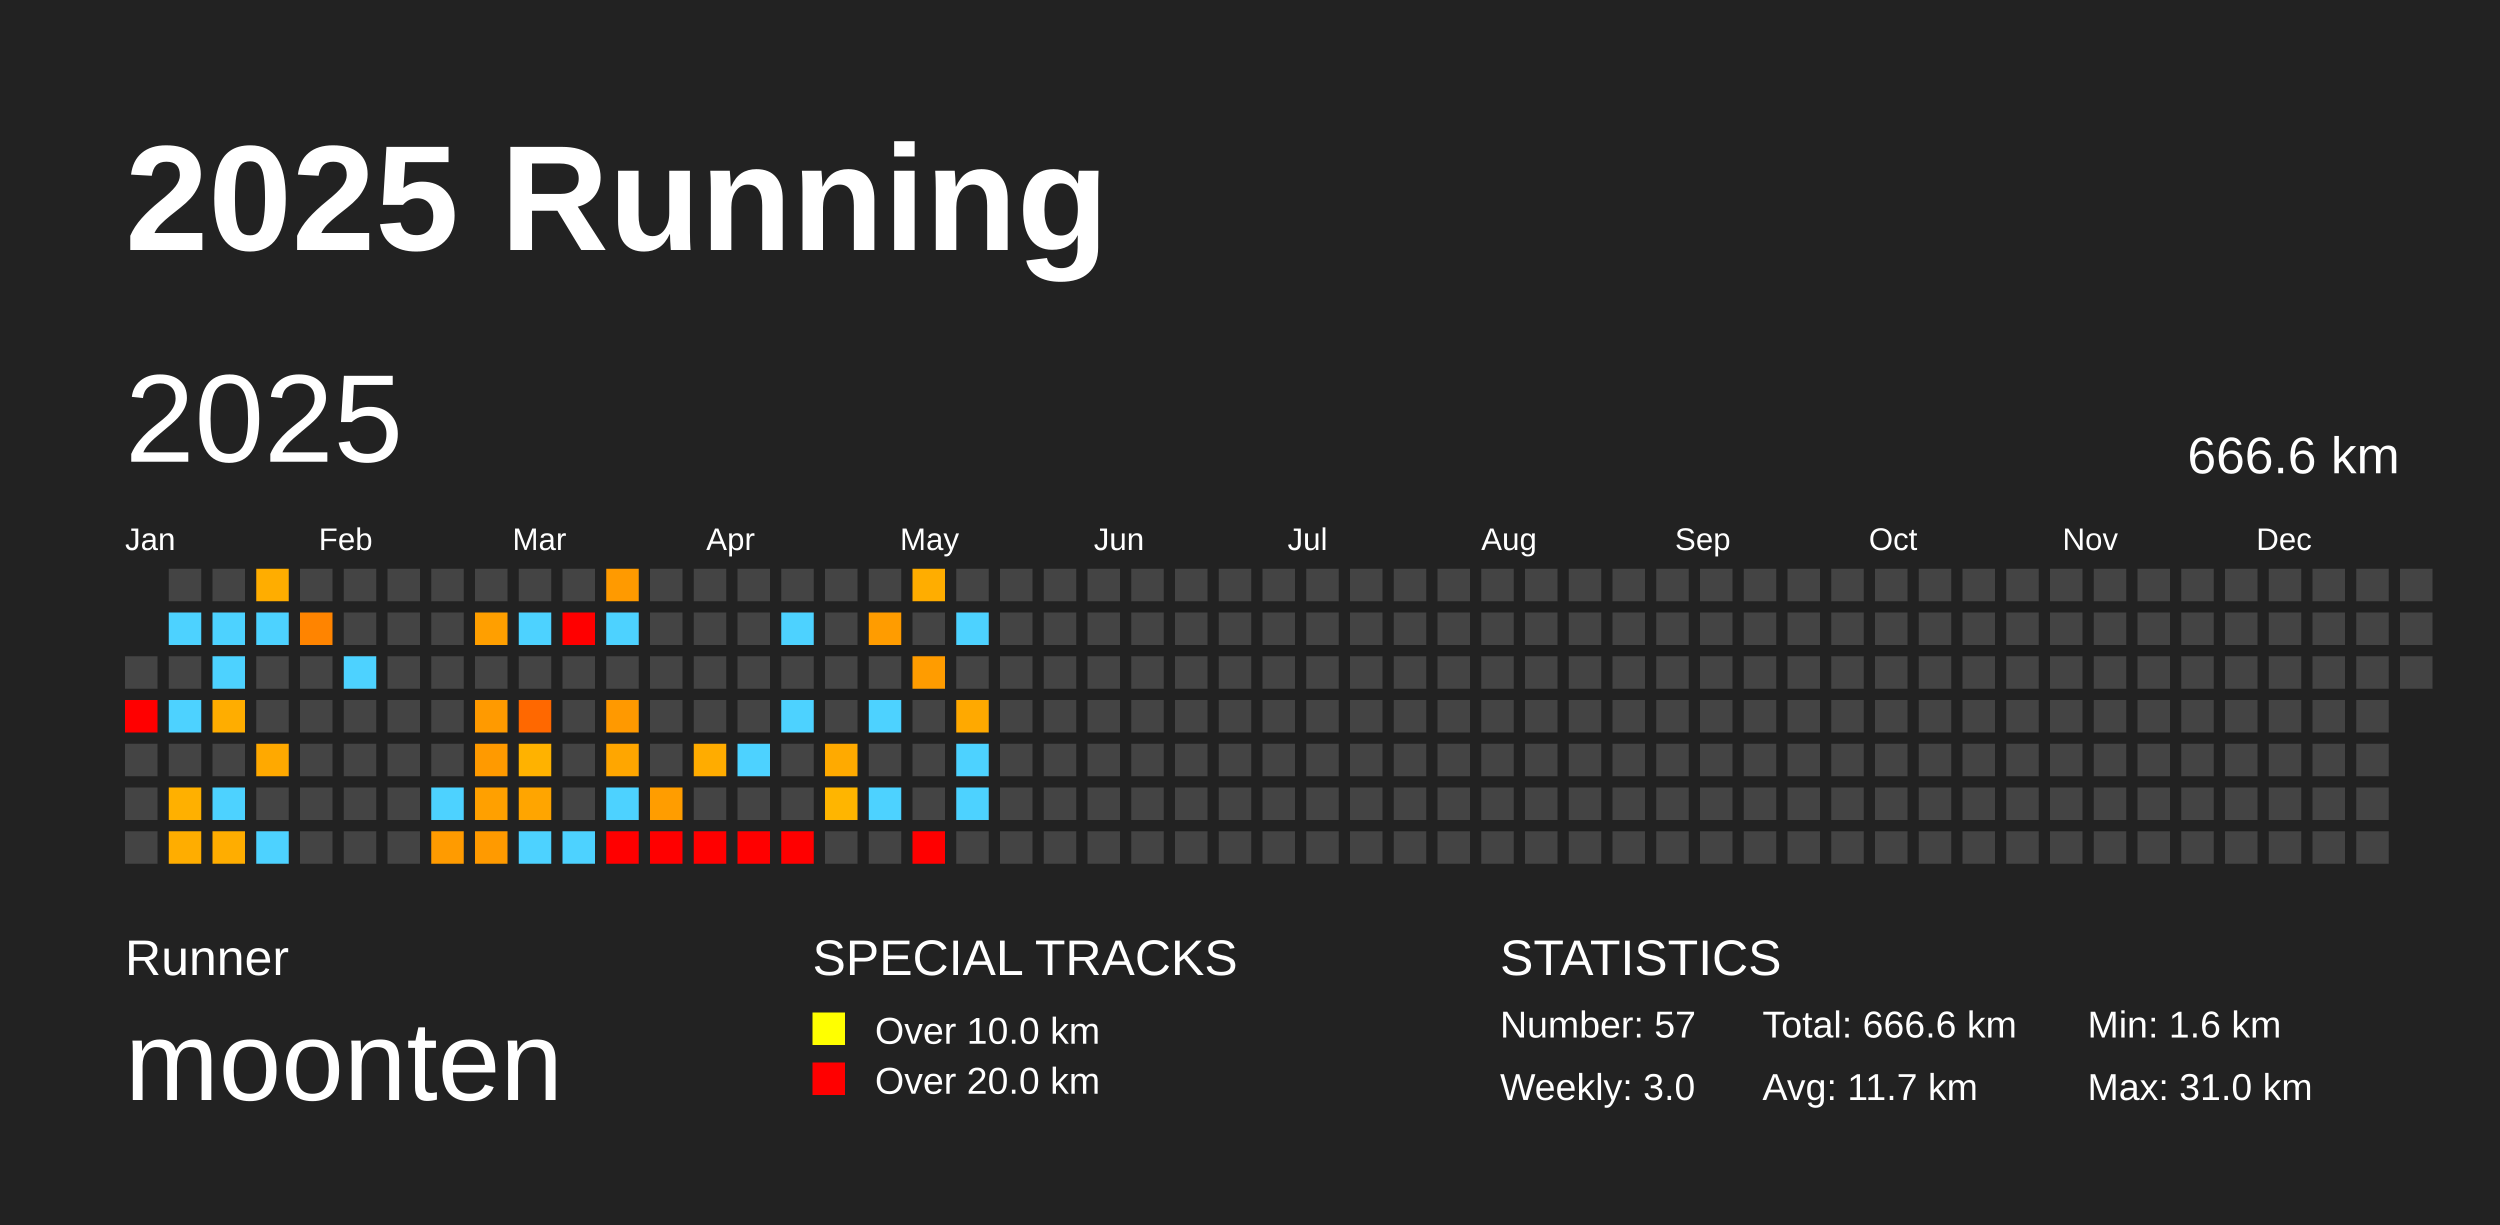
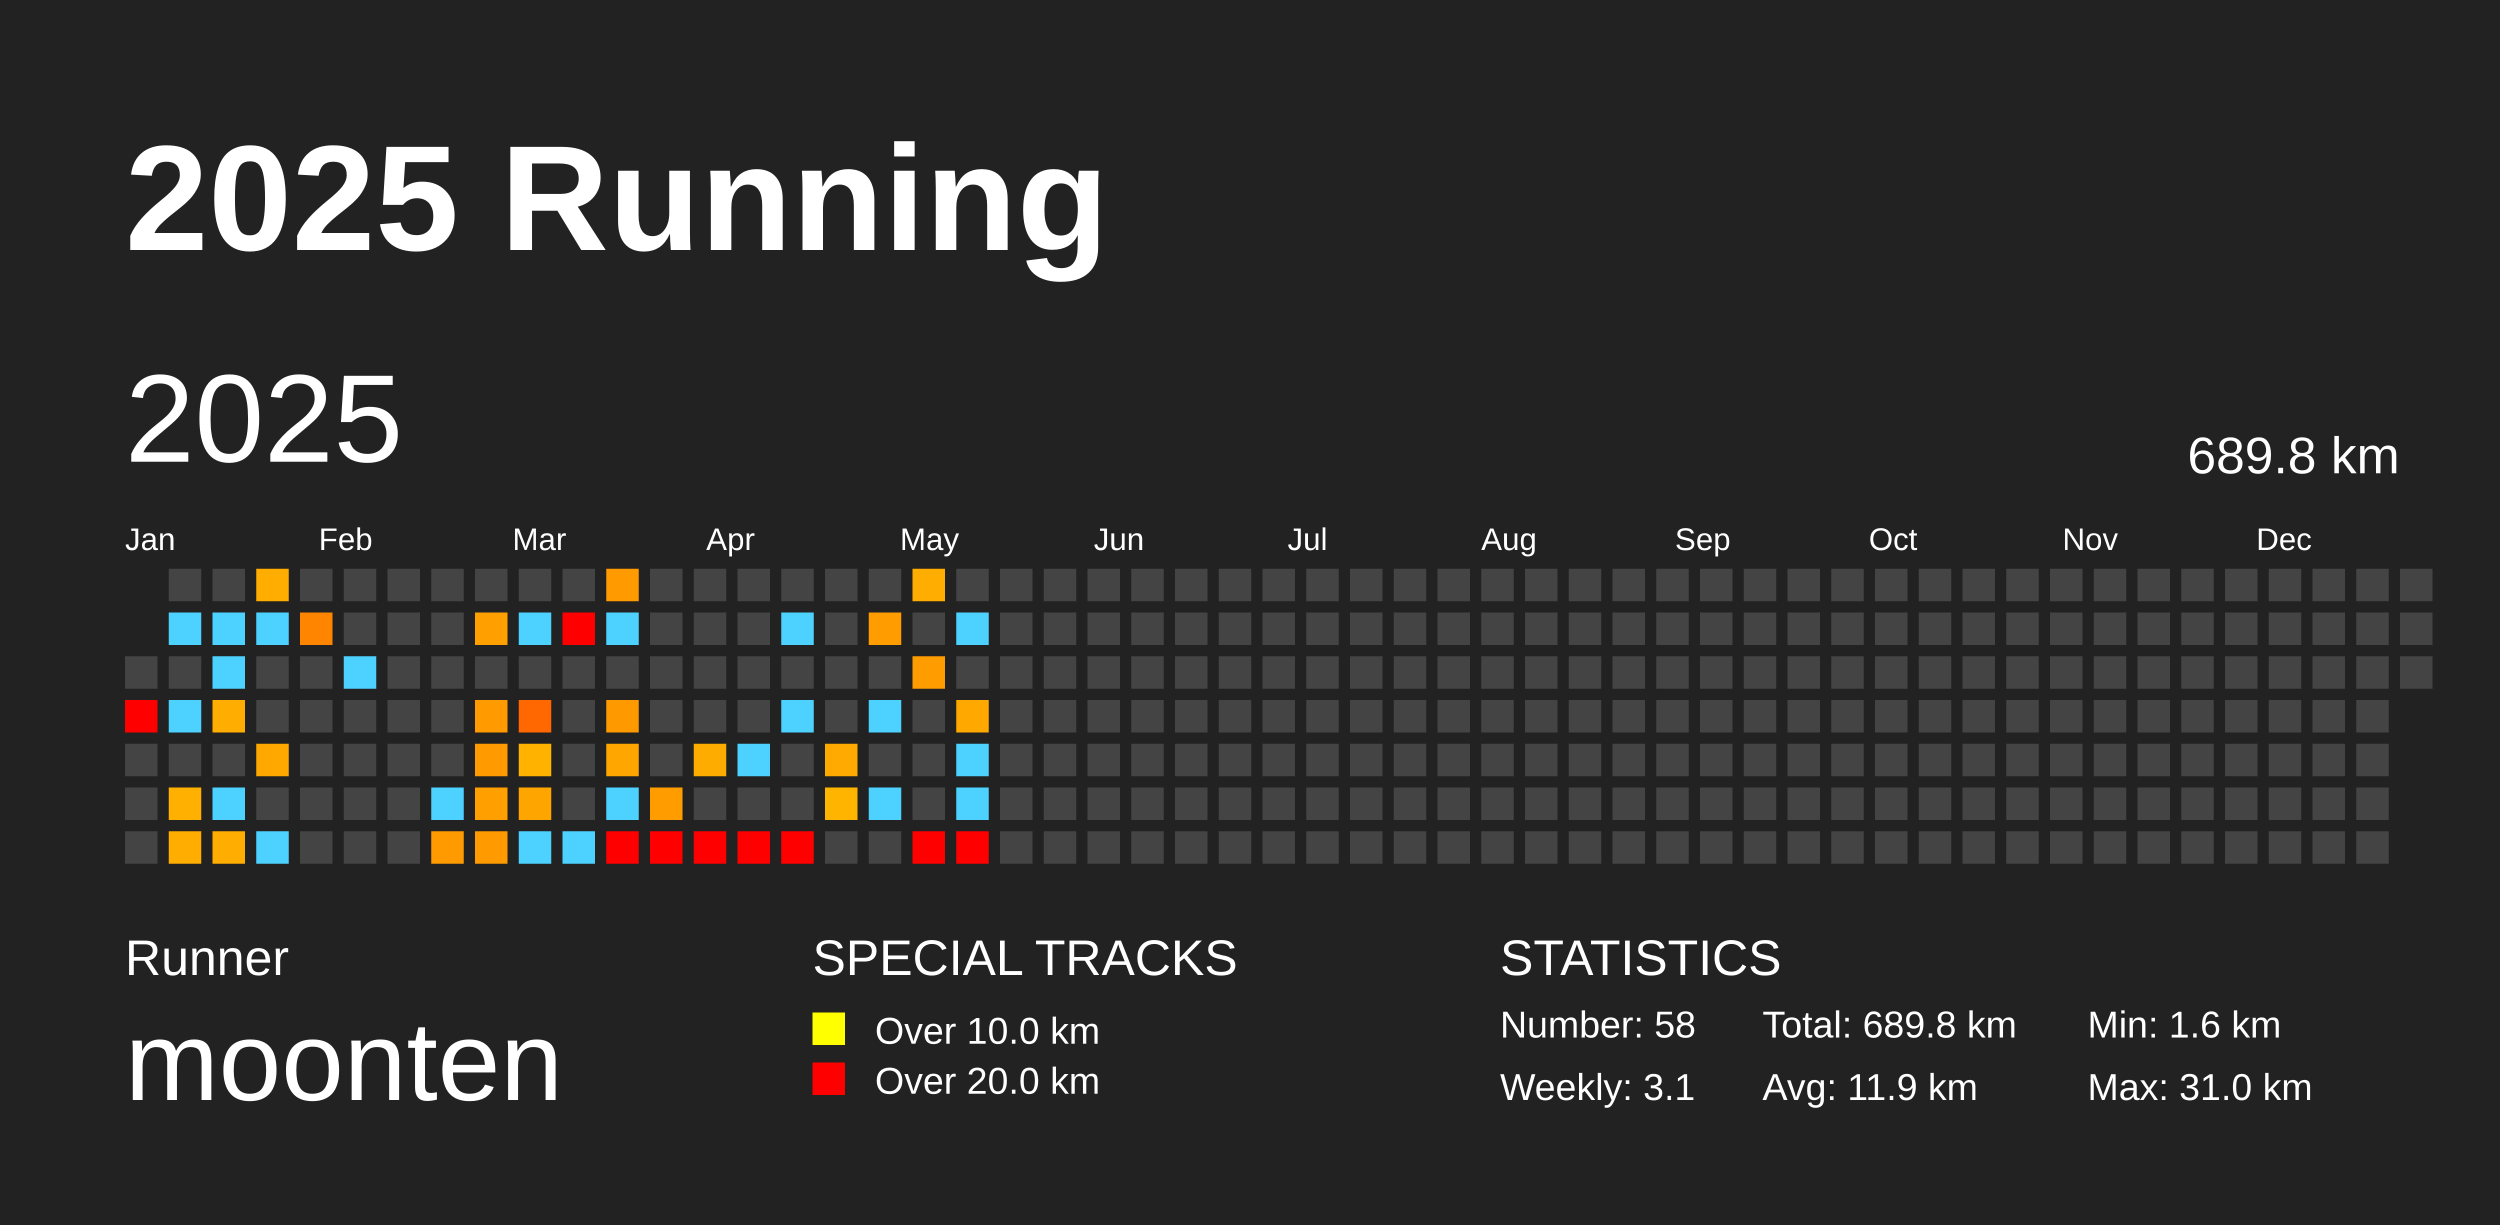
<svg xmlns="http://www.w3.org/2000/svg" baseProfile="full" height="98mm" version="1.1" viewBox="0,0,200,98" width="200mm">
  <defs />
  <rect fill="#222222" height="98" width="200" x="0" y="0" />
  <text fill="#FFFFFF" style="font-size:12px; font-family:Arial; font-weight:bold;" x="10" y="20">2025 Running</text>
  <text fill="#FFFFFF" style="font-size:4px; font-family:Arial" x="10" y="78">Runner</text>
  <text fill="#FFFFFF" style="font-size:9px; font-family:Arial" x="10" y="88">moonten</text>
  <text fill="#FFFFFF" style="font-size:4px; font-family:Arial" x="65" y="78">SPECIAL TRACKS</text>
  <rect fill="yellow" height="2.6" width="2.6" x="65" y="81" />
  <text fill="#FFFFFF" style="font-size:3px; font-family:Arial" x="70" y="83.5">Over 10.0 km</text>
  <rect fill="red" height="2.6" width="2.6" x="65" y="85" />
  <text fill="#FFFFFF" style="font-size:3px; font-family:Arial" x="70" y="87.5">Over 20.0 km</text>
  <text fill="#FFFFFF" style="font-size:4px; font-family:Arial" x="120" y="78">STATISTICS</text>
-   <text fill="#FFFFFF" style="font-size:3px; font-family:Arial" x="120" y="83">Number: 57</text>
-   <text fill="#FFFFFF" style="font-size:3px; font-family:Arial" x="120" y="88">Weekly: 3.0</text>
-   <text fill="#FFFFFF" style="font-size:3px; font-family:Arial" x="141" y="83">Total: 666.6 km</text>
-   <text fill="#FFFFFF" style="font-size:3px; font-family:Arial" x="141" y="88">Avg: 11.7 km</text>
+   <text fill="#FFFFFF" style="font-size:3px; font-family:Arial" x="120" y="83">Number: 58</text>
+   <text fill="#FFFFFF" style="font-size:3px; font-family:Arial" x="120" y="88">Weekly: 3.1</text>
+   <text fill="#FFFFFF" style="font-size:3px; font-family:Arial" x="141" y="83">Total: 689.8 km</text>
+   <text fill="#FFFFFF" style="font-size:3px; font-family:Arial" x="141" y="88">Avg: 11.9 km</text>
  <text fill="#FFFFFF" style="font-size:3px; font-family:Arial" x="167" y="83">Min: 1.6 km</text>
  <text fill="#FFFFFF" style="font-size:3px; font-family:Arial" x="167" y="88">Max: 31.0 km</text>
  <text dominant-baseline="hanging" fill="#FFFFFF" style="font-size:10.0px; font-family:Arial;" x="10" y="30">2025</text>
-   <text dominant-baseline="hanging" fill="#FFFFFF" style="font-size:4.125px; font-family:Arial;" x="175" y="35">666.6 km</text>
+   <text dominant-baseline="hanging" fill="#FFFFFF" style="font-size:4.125px; font-family:Arial;" x="175" y="35">689.8 km</text>
  <text fill="#FFFFFF" style="font-size:2.5px; font-family:Arial" x="10.0" y="44">Jan</text>
  <text fill="#FFFFFF" style="font-size:2.5px; font-family:Arial" x="25.5" y="44">Feb</text>
  <text fill="#FFFFFF" style="font-size:2.5px; font-family:Arial" x="41.0" y="44">Mar</text>
  <text fill="#FFFFFF" style="font-size:2.5px; font-family:Arial" x="56.5" y="44">Apr</text>
  <text fill="#FFFFFF" style="font-size:2.5px; font-family:Arial" x="72.0" y="44">May</text>
  <text fill="#FFFFFF" style="font-size:2.5px; font-family:Arial" x="87.5" y="44">Jun</text>
  <text fill="#FFFFFF" style="font-size:2.5px; font-family:Arial" x="103.0" y="44">Jul</text>
  <text fill="#FFFFFF" style="font-size:2.5px; font-family:Arial" x="118.5" y="44">Aug</text>
  <text fill="#FFFFFF" style="font-size:2.5px; font-family:Arial" x="134.0" y="44">Sep</text>
  <text fill="#FFFFFF" style="font-size:2.5px; font-family:Arial" x="149.5" y="44">Oct</text>
  <text fill="#FFFFFF" style="font-size:2.5px; font-family:Arial" x="165.0" y="44">Nov</text>
  <text fill="#FFFFFF" style="font-size:2.5px; font-family:Arial" x="180.5" y="44">Dec</text>
  <rect fill="#444444" height="2.6" width="2.6" x="10.0" y="52.5" />
  <rect fill="red" height="2.6" width="2.6" x="10.0" y="56.0" />
  <rect fill="#444444" height="2.6" width="2.6" x="10.0" y="59.5" />
  <rect fill="#444444" height="2.6" width="2.6" x="10.0" y="63.0" />
  <rect fill="#444444" height="2.6" width="2.6" x="10.0" y="66.5" />
  <rect fill="#444444" height="2.6" width="2.6" x="13.5" y="45.5" />
  <rect fill="#4dd2ff" height="2.6" width="2.6" x="13.5" y="49.0" />
  <rect fill="#444444" height="2.6" width="2.6" x="13.5" y="52.5" />
  <rect fill="#4dd2ff" height="2.6" width="2.6" x="13.5" y="56.0" />
  <rect fill="#444444" height="2.6" width="2.6" x="13.5" y="59.5" />
  <rect fill="#ffb000" height="2.6" width="2.6" x="13.5" y="63.0" />
  <rect fill="#ffad00" height="2.6" width="2.6" x="13.5" y="66.5" />
  <rect fill="#444444" height="2.6" width="2.6" x="17.0" y="45.5" />
  <rect fill="#4dd2ff" height="2.6" width="2.6" x="17.0" y="49.0" />
  <rect fill="#4dd2ff" height="2.6" width="2.6" x="17.0" y="52.5" />
  <rect fill="#ffad00" height="2.6" width="2.6" x="17.0" y="56.0" />
  <rect fill="#444444" height="2.6" width="2.6" x="17.0" y="59.5" />
  <rect fill="#4dd2ff" height="2.6" width="2.6" x="17.0" y="63.0" />
  <rect fill="#ffad00" height="2.6" width="2.6" x="17.0" y="66.5" />
  <rect fill="#ffad00" height="2.6" width="2.6" x="20.5" y="45.5" />
  <rect fill="#4dd2ff" height="2.6" width="2.6" x="20.5" y="49.0" />
  <rect fill="#444444" height="2.6" width="2.6" x="20.5" y="52.5" />
  <rect fill="#444444" height="2.6" width="2.6" x="20.5" y="56.0" />
  <rect fill="#ffa900" height="2.6" width="2.6" x="20.5" y="59.5" />
  <rect fill="#444444" height="2.6" width="2.6" x="20.5" y="63.0" />
  <rect fill="#4dd2ff" height="2.6" width="2.6" x="20.5" y="66.5" />
  <rect fill="#444444" height="2.6" width="2.6" x="24.0" y="45.5" />
  <rect fill="#ff8400" height="2.6" width="2.6" x="24.0" y="49.0" />
  <rect fill="#444444" height="2.6" width="2.6" x="24.0" y="52.5" />
  <rect fill="#444444" height="2.6" width="2.6" x="24.0" y="56.0" />
  <rect fill="#444444" height="2.6" width="2.6" x="24.0" y="59.5" />
  <rect fill="#444444" height="2.6" width="2.6" x="24.0" y="63.0" />
  <rect fill="#444444" height="2.6" width="2.6" x="24.0" y="66.5" />
  <rect fill="#444444" height="2.6" width="2.6" x="27.5" y="45.5" />
  <rect fill="#444444" height="2.6" width="2.6" x="27.5" y="49.0" />
  <rect fill="#4dd2ff" height="2.6" width="2.6" x="27.5" y="52.5" />
  <rect fill="#444444" height="2.6" width="2.6" x="27.5" y="56.0" />
  <rect fill="#444444" height="2.6" width="2.6" x="27.5" y="59.5" />
  <rect fill="#444444" height="2.6" width="2.6" x="27.5" y="63.0" />
  <rect fill="#444444" height="2.6" width="2.6" x="27.5" y="66.5" />
  <rect fill="#444444" height="2.6" width="2.6" x="31.0" y="45.5" />
  <rect fill="#444444" height="2.6" width="2.6" x="31.0" y="49.0" />
  <rect fill="#444444" height="2.6" width="2.6" x="31.0" y="52.5" />
  <rect fill="#444444" height="2.6" width="2.6" x="31.0" y="56.0" />
  <rect fill="#444444" height="2.6" width="2.6" x="31.0" y="59.5" />
  <rect fill="#444444" height="2.6" width="2.6" x="31.0" y="63.0" />
  <rect fill="#444444" height="2.6" width="2.6" x="31.0" y="66.5" />
  <rect fill="#444444" height="2.6" width="2.6" x="34.5" y="45.5" />
  <rect fill="#444444" height="2.6" width="2.6" x="34.5" y="49.0" />
  <rect fill="#444444" height="2.6" width="2.6" x="34.5" y="52.5" />
  <rect fill="#444444" height="2.6" width="2.6" x="34.5" y="56.0" />
  <rect fill="#444444" height="2.6" width="2.6" x="34.5" y="59.5" />
  <rect fill="#4dd2ff" height="2.6" width="2.6" x="34.5" y="63.0" />
  <rect fill="#ff9b00" height="2.6" width="2.6" x="34.5" y="66.5" />
  <rect fill="#444444" height="2.6" width="2.6" x="38.0" y="45.5" />
  <rect fill="#ff9f00" height="2.6" width="2.6" x="38.0" y="49.0" />
  <rect fill="#444444" height="2.6" width="2.6" x="38.0" y="52.5" />
  <rect fill="#ff9a00" height="2.6" width="2.6" x="38.0" y="56.0" />
  <rect fill="#ff9a00" height="2.6" width="2.6" x="38.0" y="59.5" />
  <rect fill="#ffa000" height="2.6" width="2.6" x="38.0" y="63.0" />
  <rect fill="#ff9a00" height="2.6" width="2.6" x="38.0" y="66.5" />
  <rect fill="#444444" height="2.6" width="2.6" x="41.5" y="45.5" />
  <rect fill="#4dd2ff" height="2.6" width="2.6" x="41.5" y="49.0" />
  <rect fill="#444444" height="2.6" width="2.6" x="41.5" y="52.5" />
  <rect fill="#ff6800" height="2.6" width="2.6" x="41.5" y="56.0" />
  <rect fill="#ffb200" height="2.6" width="2.6" x="41.5" y="59.5" />
  <rect fill="#ffa500" height="2.6" width="2.6" x="41.5" y="63.0" />
  <rect fill="#4dd2ff" height="2.6" width="2.6" x="41.5" y="66.5" />
  <rect fill="#444444" height="2.6" width="2.6" x="45.0" y="45.5" />
  <rect fill="red" height="2.6" width="2.6" x="45.0" y="49.0" />
  <rect fill="#444444" height="2.6" width="2.6" x="45.0" y="52.5" />
  <rect fill="#444444" height="2.6" width="2.6" x="45.0" y="56.0" />
  <rect fill="#444444" height="2.6" width="2.6" x="45.0" y="59.5" />
  <rect fill="#444444" height="2.6" width="2.6" x="45.0" y="63.0" />
  <rect fill="#4dd2ff" height="2.6" width="2.6" x="45.0" y="66.5" />
  <rect fill="#ff9a00" height="2.6" width="2.6" x="48.5" y="45.5" />
  <rect fill="#4dd2ff" height="2.6" width="2.6" x="48.5" y="49.0" />
  <rect fill="#444444" height="2.6" width="2.6" x="48.5" y="52.5" />
  <rect fill="#ff9900" height="2.6" width="2.6" x="48.5" y="56.0" />
  <rect fill="#ffa600" height="2.6" width="2.6" x="48.5" y="59.5" />
  <rect fill="#4dd2ff" height="2.6" width="2.6" x="48.5" y="63.0" />
  <rect fill="red" height="2.6" width="2.6" x="48.5" y="66.5" />
  <rect fill="#444444" height="2.6" width="2.6" x="52.0" y="45.5" />
  <rect fill="#444444" height="2.6" width="2.6" x="52.0" y="49.0" />
  <rect fill="#444444" height="2.6" width="2.6" x="52.0" y="52.5" />
  <rect fill="#444444" height="2.6" width="2.6" x="52.0" y="56.0" />
  <rect fill="#444444" height="2.6" width="2.6" x="52.0" y="59.5" />
  <rect fill="#ff9d00" height="2.6" width="2.6" x="52.0" y="63.0" />
  <rect fill="red" height="2.6" width="2.6" x="52.0" y="66.5" />
  <rect fill="#444444" height="2.6" width="2.6" x="55.5" y="45.5" />
  <rect fill="#444444" height="2.6" width="2.6" x="55.5" y="49.0" />
  <rect fill="#444444" height="2.6" width="2.6" x="55.5" y="52.5" />
  <rect fill="#444444" height="2.6" width="2.6" x="55.5" y="56.0" />
  <rect fill="#ffac00" height="2.6" width="2.6" x="55.5" y="59.5" />
  <rect fill="#444444" height="2.6" width="2.6" x="55.5" y="63.0" />
  <rect fill="red" height="2.6" width="2.6" x="55.5" y="66.5" />
  <rect fill="#444444" height="2.6" width="2.6" x="59.0" y="45.5" />
  <rect fill="#444444" height="2.6" width="2.6" x="59.0" y="49.0" />
  <rect fill="#444444" height="2.6" width="2.6" x="59.0" y="52.5" />
  <rect fill="#444444" height="2.6" width="2.6" x="59.0" y="56.0" />
  <rect fill="#4dd2ff" height="2.6" width="2.6" x="59.0" y="59.5" />
  <rect fill="#444444" height="2.6" width="2.6" x="59.0" y="63.0" />
  <rect fill="red" height="2.6" width="2.6" x="59.0" y="66.5" />
  <rect fill="#444444" height="2.6" width="2.6" x="62.5" y="45.5" />
  <rect fill="#4dd2ff" height="2.6" width="2.6" x="62.5" y="49.0" />
  <rect fill="#444444" height="2.6" width="2.6" x="62.5" y="52.5" />
  <rect fill="#4dd2ff" height="2.6" width="2.6" x="62.5" y="56.0" />
  <rect fill="#444444" height="2.6" width="2.6" x="62.5" y="59.5" />
  <rect fill="#444444" height="2.6" width="2.6" x="62.5" y="63.0" />
  <rect fill="red" height="2.6" width="2.6" x="62.5" y="66.5" />
  <rect fill="#444444" height="2.6" width="2.6" x="66.0" y="45.5" />
  <rect fill="#444444" height="2.6" width="2.6" x="66.0" y="49.0" />
  <rect fill="#444444" height="2.6" width="2.6" x="66.0" y="52.5" />
  <rect fill="#444444" height="2.6" width="2.6" x="66.0" y="56.0" />
  <rect fill="#ffaa00" height="2.6" width="2.6" x="66.0" y="59.5" />
  <rect fill="#ffb500" height="2.6" width="2.6" x="66.0" y="63.0" />
  <rect fill="#444444" height="2.6" width="2.6" x="66.0" y="66.5" />
  <rect fill="#444444" height="2.6" width="2.6" x="69.5" y="45.5" />
  <rect fill="#ff9c00" height="2.6" width="2.6" x="69.5" y="49.0" />
  <rect fill="#444444" height="2.6" width="2.6" x="69.5" y="52.5" />
  <rect fill="#4dd2ff" height="2.6" width="2.6" x="69.5" y="56.0" />
  <rect fill="#444444" height="2.6" width="2.6" x="69.5" y="59.5" />
  <rect fill="#4dd2ff" height="2.6" width="2.6" x="69.5" y="63.0" />
  <rect fill="#444444" height="2.6" width="2.6" x="69.5" y="66.5" />
  <rect fill="#ffad00" height="2.6" width="2.6" x="73.0" y="45.5" />
  <rect fill="#444444" height="2.6" width="2.6" x="73.0" y="49.0" />
  <rect fill="#ff9c00" height="2.6" width="2.6" x="73.0" y="52.5" />
  <rect fill="#444444" height="2.6" width="2.6" x="73.0" y="56.0" />
  <rect fill="#444444" height="2.6" width="2.6" x="73.0" y="59.5" />
  <rect fill="#444444" height="2.6" width="2.6" x="73.0" y="63.0" />
  <rect fill="red" height="2.6" width="2.6" x="73.0" y="66.5" />
  <rect fill="#444444" height="2.6" width="2.6" x="76.5" y="45.5" />
  <rect fill="#4dd2ff" height="2.6" width="2.6" x="76.5" y="49.0" />
  <rect fill="#444444" height="2.6" width="2.6" x="76.5" y="52.5" />
  <rect fill="#ffa900" height="2.6" width="2.6" x="76.5" y="56.0" />
  <rect fill="#4dd2ff" height="2.6" width="2.6" x="76.5" y="59.5" />
  <rect fill="#4dd2ff" height="2.6" width="2.6" x="76.5" y="63.0" />
-   <rect fill="#444444" height="2.6" width="2.6" x="76.5" y="66.5" />
+   <rect fill="red" height="2.6" width="2.6" x="76.5" y="66.5" />
  <rect fill="#444444" height="2.6" width="2.6" x="80.0" y="45.5" />
  <rect fill="#444444" height="2.6" width="2.6" x="80.0" y="49.0" />
  <rect fill="#444444" height="2.6" width="2.6" x="80.0" y="52.5" />
  <rect fill="#444444" height="2.6" width="2.6" x="80.0" y="56.0" />
  <rect fill="#444444" height="2.6" width="2.6" x="80.0" y="59.5" />
  <rect fill="#444444" height="2.6" width="2.6" x="80.0" y="63.0" />
  <rect fill="#444444" height="2.6" width="2.6" x="80.0" y="66.5" />
  <rect fill="#444444" height="2.6" width="2.6" x="83.5" y="45.5" />
  <rect fill="#444444" height="2.6" width="2.6" x="83.5" y="49.0" />
  <rect fill="#444444" height="2.6" width="2.6" x="83.5" y="52.5" />
  <rect fill="#444444" height="2.6" width="2.6" x="83.5" y="56.0" />
  <rect fill="#444444" height="2.6" width="2.6" x="83.5" y="59.5" />
  <rect fill="#444444" height="2.6" width="2.6" x="83.5" y="63.0" />
  <rect fill="#444444" height="2.6" width="2.6" x="83.5" y="66.5" />
  <rect fill="#444444" height="2.6" width="2.6" x="87.0" y="45.5" />
  <rect fill="#444444" height="2.6" width="2.6" x="87.0" y="49.0" />
  <rect fill="#444444" height="2.6" width="2.6" x="87.0" y="52.5" />
  <rect fill="#444444" height="2.6" width="2.6" x="87.0" y="56.0" />
  <rect fill="#444444" height="2.6" width="2.6" x="87.0" y="59.5" />
  <rect fill="#444444" height="2.6" width="2.6" x="87.0" y="63.0" />
  <rect fill="#444444" height="2.6" width="2.6" x="87.0" y="66.5" />
  <rect fill="#444444" height="2.6" width="2.6" x="90.5" y="45.5" />
  <rect fill="#444444" height="2.6" width="2.6" x="90.5" y="49.0" />
  <rect fill="#444444" height="2.6" width="2.6" x="90.5" y="52.5" />
  <rect fill="#444444" height="2.6" width="2.6" x="90.5" y="56.0" />
  <rect fill="#444444" height="2.6" width="2.6" x="90.5" y="59.5" />
  <rect fill="#444444" height="2.6" width="2.6" x="90.5" y="63.0" />
  <rect fill="#444444" height="2.6" width="2.6" x="90.5" y="66.5" />
  <rect fill="#444444" height="2.6" width="2.6" x="94.0" y="45.5" />
  <rect fill="#444444" height="2.6" width="2.6" x="94.0" y="49.0" />
  <rect fill="#444444" height="2.6" width="2.6" x="94.0" y="52.5" />
  <rect fill="#444444" height="2.6" width="2.6" x="94.0" y="56.0" />
  <rect fill="#444444" height="2.6" width="2.6" x="94.0" y="59.5" />
  <rect fill="#444444" height="2.6" width="2.6" x="94.0" y="63.0" />
  <rect fill="#444444" height="2.6" width="2.6" x="94.0" y="66.5" />
  <rect fill="#444444" height="2.6" width="2.6" x="97.5" y="45.5" />
  <rect fill="#444444" height="2.6" width="2.6" x="97.5" y="49.0" />
  <rect fill="#444444" height="2.6" width="2.6" x="97.5" y="52.5" />
  <rect fill="#444444" height="2.6" width="2.6" x="97.5" y="56.0" />
  <rect fill="#444444" height="2.6" width="2.6" x="97.5" y="59.5" />
  <rect fill="#444444" height="2.6" width="2.6" x="97.5" y="63.0" />
  <rect fill="#444444" height="2.6" width="2.6" x="97.5" y="66.5" />
  <rect fill="#444444" height="2.6" width="2.6" x="101.0" y="45.5" />
  <rect fill="#444444" height="2.6" width="2.6" x="101.0" y="49.0" />
  <rect fill="#444444" height="2.6" width="2.6" x="101.0" y="52.5" />
  <rect fill="#444444" height="2.6" width="2.6" x="101.0" y="56.0" />
  <rect fill="#444444" height="2.6" width="2.6" x="101.0" y="59.5" />
  <rect fill="#444444" height="2.6" width="2.6" x="101.0" y="63.0" />
  <rect fill="#444444" height="2.6" width="2.6" x="101.0" y="66.5" />
  <rect fill="#444444" height="2.6" width="2.6" x="104.5" y="45.5" />
  <rect fill="#444444" height="2.6" width="2.6" x="104.5" y="49.0" />
  <rect fill="#444444" height="2.6" width="2.6" x="104.5" y="52.5" />
  <rect fill="#444444" height="2.6" width="2.6" x="104.5" y="56.0" />
  <rect fill="#444444" height="2.6" width="2.6" x="104.5" y="59.5" />
  <rect fill="#444444" height="2.6" width="2.6" x="104.5" y="63.0" />
  <rect fill="#444444" height="2.6" width="2.6" x="104.5" y="66.5" />
  <rect fill="#444444" height="2.6" width="2.6" x="108.0" y="45.5" />
  <rect fill="#444444" height="2.6" width="2.6" x="108.0" y="49.0" />
  <rect fill="#444444" height="2.6" width="2.6" x="108.0" y="52.5" />
  <rect fill="#444444" height="2.6" width="2.6" x="108.0" y="56.0" />
  <rect fill="#444444" height="2.6" width="2.6" x="108.0" y="59.5" />
  <rect fill="#444444" height="2.6" width="2.6" x="108.0" y="63.0" />
  <rect fill="#444444" height="2.6" width="2.6" x="108.0" y="66.5" />
  <rect fill="#444444" height="2.6" width="2.6" x="111.5" y="45.5" />
  <rect fill="#444444" height="2.6" width="2.6" x="111.5" y="49.0" />
  <rect fill="#444444" height="2.6" width="2.6" x="111.5" y="52.5" />
  <rect fill="#444444" height="2.6" width="2.6" x="111.5" y="56.0" />
  <rect fill="#444444" height="2.6" width="2.6" x="111.5" y="59.5" />
  <rect fill="#444444" height="2.6" width="2.6" x="111.5" y="63.0" />
  <rect fill="#444444" height="2.6" width="2.6" x="111.5" y="66.5" />
  <rect fill="#444444" height="2.6" width="2.6" x="115.0" y="45.5" />
  <rect fill="#444444" height="2.6" width="2.6" x="115.0" y="49.0" />
  <rect fill="#444444" height="2.6" width="2.6" x="115.0" y="52.5" />
  <rect fill="#444444" height="2.6" width="2.6" x="115.0" y="56.0" />
  <rect fill="#444444" height="2.6" width="2.6" x="115.0" y="59.5" />
  <rect fill="#444444" height="2.6" width="2.6" x="115.0" y="63.0" />
  <rect fill="#444444" height="2.6" width="2.6" x="115.0" y="66.5" />
  <rect fill="#444444" height="2.6" width="2.6" x="118.5" y="45.5" />
  <rect fill="#444444" height="2.6" width="2.6" x="118.5" y="49.0" />
  <rect fill="#444444" height="2.6" width="2.6" x="118.5" y="52.5" />
  <rect fill="#444444" height="2.6" width="2.6" x="118.5" y="56.0" />
  <rect fill="#444444" height="2.6" width="2.6" x="118.5" y="59.5" />
  <rect fill="#444444" height="2.6" width="2.6" x="118.5" y="63.0" />
  <rect fill="#444444" height="2.6" width="2.6" x="118.5" y="66.5" />
  <rect fill="#444444" height="2.6" width="2.6" x="122.0" y="45.5" />
  <rect fill="#444444" height="2.6" width="2.6" x="122.0" y="49.0" />
  <rect fill="#444444" height="2.6" width="2.6" x="122.0" y="52.5" />
  <rect fill="#444444" height="2.6" width="2.6" x="122.0" y="56.0" />
  <rect fill="#444444" height="2.6" width="2.6" x="122.0" y="59.5" />
  <rect fill="#444444" height="2.6" width="2.6" x="122.0" y="63.0" />
  <rect fill="#444444" height="2.6" width="2.6" x="122.0" y="66.5" />
  <rect fill="#444444" height="2.6" width="2.6" x="125.5" y="45.5" />
  <rect fill="#444444" height="2.6" width="2.6" x="125.5" y="49.0" />
  <rect fill="#444444" height="2.6" width="2.6" x="125.5" y="52.5" />
  <rect fill="#444444" height="2.6" width="2.6" x="125.5" y="56.0" />
  <rect fill="#444444" height="2.6" width="2.6" x="125.5" y="59.5" />
  <rect fill="#444444" height="2.6" width="2.6" x="125.5" y="63.0" />
  <rect fill="#444444" height="2.6" width="2.6" x="125.5" y="66.5" />
  <rect fill="#444444" height="2.6" width="2.6" x="129.0" y="45.5" />
  <rect fill="#444444" height="2.6" width="2.6" x="129.0" y="49.0" />
  <rect fill="#444444" height="2.6" width="2.6" x="129.0" y="52.5" />
  <rect fill="#444444" height="2.6" width="2.6" x="129.0" y="56.0" />
  <rect fill="#444444" height="2.6" width="2.6" x="129.0" y="59.5" />
  <rect fill="#444444" height="2.6" width="2.6" x="129.0" y="63.0" />
  <rect fill="#444444" height="2.6" width="2.6" x="129.0" y="66.5" />
  <rect fill="#444444" height="2.6" width="2.6" x="132.5" y="45.5" />
  <rect fill="#444444" height="2.6" width="2.6" x="132.5" y="49.0" />
  <rect fill="#444444" height="2.6" width="2.6" x="132.5" y="52.5" />
  <rect fill="#444444" height="2.6" width="2.6" x="132.5" y="56.0" />
  <rect fill="#444444" height="2.6" width="2.6" x="132.5" y="59.5" />
  <rect fill="#444444" height="2.6" width="2.6" x="132.5" y="63.0" />
  <rect fill="#444444" height="2.6" width="2.6" x="132.5" y="66.5" />
  <rect fill="#444444" height="2.6" width="2.6" x="136.0" y="45.5" />
  <rect fill="#444444" height="2.6" width="2.6" x="136.0" y="49.0" />
  <rect fill="#444444" height="2.6" width="2.6" x="136.0" y="52.5" />
  <rect fill="#444444" height="2.6" width="2.6" x="136.0" y="56.0" />
  <rect fill="#444444" height="2.6" width="2.6" x="136.0" y="59.5" />
  <rect fill="#444444" height="2.6" width="2.6" x="136.0" y="63.0" />
  <rect fill="#444444" height="2.6" width="2.6" x="136.0" y="66.5" />
  <rect fill="#444444" height="2.6" width="2.6" x="139.5" y="45.5" />
  <rect fill="#444444" height="2.6" width="2.6" x="139.5" y="49.0" />
  <rect fill="#444444" height="2.6" width="2.6" x="139.5" y="52.5" />
  <rect fill="#444444" height="2.6" width="2.6" x="139.5" y="56.0" />
  <rect fill="#444444" height="2.6" width="2.6" x="139.5" y="59.5" />
  <rect fill="#444444" height="2.6" width="2.6" x="139.5" y="63.0" />
  <rect fill="#444444" height="2.6" width="2.6" x="139.5" y="66.5" />
  <rect fill="#444444" height="2.6" width="2.6" x="143.0" y="45.5" />
  <rect fill="#444444" height="2.6" width="2.6" x="143.0" y="49.0" />
  <rect fill="#444444" height="2.6" width="2.6" x="143.0" y="52.5" />
  <rect fill="#444444" height="2.6" width="2.6" x="143.0" y="56.0" />
  <rect fill="#444444" height="2.6" width="2.6" x="143.0" y="59.5" />
  <rect fill="#444444" height="2.6" width="2.6" x="143.0" y="63.0" />
  <rect fill="#444444" height="2.6" width="2.6" x="143.0" y="66.5" />
  <rect fill="#444444" height="2.6" width="2.6" x="146.5" y="45.5" />
  <rect fill="#444444" height="2.6" width="2.6" x="146.5" y="49.0" />
  <rect fill="#444444" height="2.6" width="2.6" x="146.5" y="52.5" />
  <rect fill="#444444" height="2.6" width="2.6" x="146.5" y="56.0" />
  <rect fill="#444444" height="2.6" width="2.6" x="146.5" y="59.5" />
  <rect fill="#444444" height="2.6" width="2.6" x="146.5" y="63.0" />
  <rect fill="#444444" height="2.6" width="2.6" x="146.5" y="66.5" />
  <rect fill="#444444" height="2.6" width="2.6" x="150.0" y="45.5" />
  <rect fill="#444444" height="2.6" width="2.6" x="150.0" y="49.0" />
  <rect fill="#444444" height="2.6" width="2.6" x="150.0" y="52.5" />
  <rect fill="#444444" height="2.6" width="2.6" x="150.0" y="56.0" />
  <rect fill="#444444" height="2.6" width="2.6" x="150.0" y="59.5" />
  <rect fill="#444444" height="2.6" width="2.6" x="150.0" y="63.0" />
  <rect fill="#444444" height="2.6" width="2.6" x="150.0" y="66.5" />
  <rect fill="#444444" height="2.6" width="2.6" x="153.5" y="45.5" />
  <rect fill="#444444" height="2.6" width="2.6" x="153.5" y="49.0" />
  <rect fill="#444444" height="2.6" width="2.6" x="153.5" y="52.5" />
  <rect fill="#444444" height="2.6" width="2.6" x="153.5" y="56.0" />
  <rect fill="#444444" height="2.6" width="2.6" x="153.5" y="59.5" />
  <rect fill="#444444" height="2.6" width="2.6" x="153.5" y="63.0" />
  <rect fill="#444444" height="2.6" width="2.6" x="153.5" y="66.5" />
  <rect fill="#444444" height="2.6" width="2.6" x="157.0" y="45.5" />
  <rect fill="#444444" height="2.6" width="2.6" x="157.0" y="49.0" />
  <rect fill="#444444" height="2.6" width="2.6" x="157.0" y="52.5" />
  <rect fill="#444444" height="2.6" width="2.6" x="157.0" y="56.0" />
  <rect fill="#444444" height="2.6" width="2.6" x="157.0" y="59.5" />
  <rect fill="#444444" height="2.6" width="2.6" x="157.0" y="63.0" />
  <rect fill="#444444" height="2.6" width="2.6" x="157.0" y="66.5" />
  <rect fill="#444444" height="2.6" width="2.6" x="160.5" y="45.5" />
  <rect fill="#444444" height="2.6" width="2.6" x="160.5" y="49.0" />
  <rect fill="#444444" height="2.6" width="2.6" x="160.5" y="52.5" />
  <rect fill="#444444" height="2.6" width="2.6" x="160.5" y="56.0" />
  <rect fill="#444444" height="2.6" width="2.6" x="160.5" y="59.5" />
  <rect fill="#444444" height="2.6" width="2.6" x="160.5" y="63.0" />
  <rect fill="#444444" height="2.6" width="2.6" x="160.5" y="66.5" />
  <rect fill="#444444" height="2.6" width="2.6" x="164.0" y="45.5" />
  <rect fill="#444444" height="2.6" width="2.6" x="164.0" y="49.0" />
  <rect fill="#444444" height="2.6" width="2.6" x="164.0" y="52.5" />
  <rect fill="#444444" height="2.6" width="2.6" x="164.0" y="56.0" />
  <rect fill="#444444" height="2.6" width="2.6" x="164.0" y="59.5" />
  <rect fill="#444444" height="2.6" width="2.6" x="164.0" y="63.0" />
  <rect fill="#444444" height="2.6" width="2.6" x="164.0" y="66.5" />
  <rect fill="#444444" height="2.6" width="2.6" x="167.5" y="45.5" />
  <rect fill="#444444" height="2.6" width="2.6" x="167.5" y="49.0" />
  <rect fill="#444444" height="2.6" width="2.6" x="167.5" y="52.5" />
  <rect fill="#444444" height="2.6" width="2.6" x="167.5" y="56.0" />
  <rect fill="#444444" height="2.6" width="2.6" x="167.5" y="59.5" />
  <rect fill="#444444" height="2.6" width="2.6" x="167.5" y="63.0" />
  <rect fill="#444444" height="2.6" width="2.6" x="167.5" y="66.5" />
  <rect fill="#444444" height="2.6" width="2.6" x="171.0" y="45.5" />
  <rect fill="#444444" height="2.6" width="2.6" x="171.0" y="49.0" />
  <rect fill="#444444" height="2.6" width="2.6" x="171.0" y="52.5" />
  <rect fill="#444444" height="2.6" width="2.6" x="171.0" y="56.0" />
  <rect fill="#444444" height="2.6" width="2.6" x="171.0" y="59.5" />
  <rect fill="#444444" height="2.6" width="2.6" x="171.0" y="63.0" />
  <rect fill="#444444" height="2.6" width="2.6" x="171.0" y="66.5" />
  <rect fill="#444444" height="2.6" width="2.6" x="174.5" y="45.5" />
  <rect fill="#444444" height="2.6" width="2.6" x="174.5" y="49.0" />
  <rect fill="#444444" height="2.6" width="2.6" x="174.5" y="52.5" />
  <rect fill="#444444" height="2.6" width="2.6" x="174.5" y="56.0" />
  <rect fill="#444444" height="2.6" width="2.6" x="174.5" y="59.5" />
  <rect fill="#444444" height="2.6" width="2.6" x="174.5" y="63.0" />
  <rect fill="#444444" height="2.6" width="2.6" x="174.5" y="66.5" />
  <rect fill="#444444" height="2.6" width="2.6" x="178.0" y="45.5" />
  <rect fill="#444444" height="2.6" width="2.6" x="178.0" y="49.0" />
  <rect fill="#444444" height="2.6" width="2.6" x="178.0" y="52.5" />
  <rect fill="#444444" height="2.6" width="2.6" x="178.0" y="56.0" />
  <rect fill="#444444" height="2.6" width="2.6" x="178.0" y="59.5" />
  <rect fill="#444444" height="2.6" width="2.6" x="178.0" y="63.0" />
  <rect fill="#444444" height="2.6" width="2.6" x="178.0" y="66.5" />
  <rect fill="#444444" height="2.6" width="2.6" x="181.5" y="45.5" />
  <rect fill="#444444" height="2.6" width="2.6" x="181.5" y="49.0" />
  <rect fill="#444444" height="2.6" width="2.6" x="181.5" y="52.5" />
  <rect fill="#444444" height="2.6" width="2.6" x="181.5" y="56.0" />
  <rect fill="#444444" height="2.6" width="2.6" x="181.5" y="59.5" />
  <rect fill="#444444" height="2.6" width="2.6" x="181.5" y="63.0" />
  <rect fill="#444444" height="2.6" width="2.6" x="181.5" y="66.5" />
  <rect fill="#444444" height="2.6" width="2.6" x="185.0" y="45.5" />
  <rect fill="#444444" height="2.6" width="2.6" x="185.0" y="49.0" />
  <rect fill="#444444" height="2.6" width="2.6" x="185.0" y="52.5" />
  <rect fill="#444444" height="2.6" width="2.6" x="185.0" y="56.0" />
  <rect fill="#444444" height="2.6" width="2.6" x="185.0" y="59.5" />
  <rect fill="#444444" height="2.6" width="2.6" x="185.0" y="63.0" />
  <rect fill="#444444" height="2.6" width="2.6" x="185.0" y="66.5" />
  <rect fill="#444444" height="2.6" width="2.6" x="188.5" y="45.5" />
  <rect fill="#444444" height="2.6" width="2.6" x="188.5" y="49.0" />
  <rect fill="#444444" height="2.6" width="2.6" x="188.5" y="52.5" />
  <rect fill="#444444" height="2.6" width="2.6" x="188.5" y="56.0" />
  <rect fill="#444444" height="2.6" width="2.6" x="188.5" y="59.5" />
  <rect fill="#444444" height="2.6" width="2.6" x="188.5" y="63.0" />
  <rect fill="#444444" height="2.6" width="2.6" x="188.5" y="66.5" />
  <rect fill="#444444" height="2.6" width="2.6" x="192.0" y="45.5" />
  <rect fill="#444444" height="2.6" width="2.6" x="192.0" y="49.0" />
  <rect fill="#444444" height="2.6" width="2.6" x="192.0" y="52.5" />
</svg>
